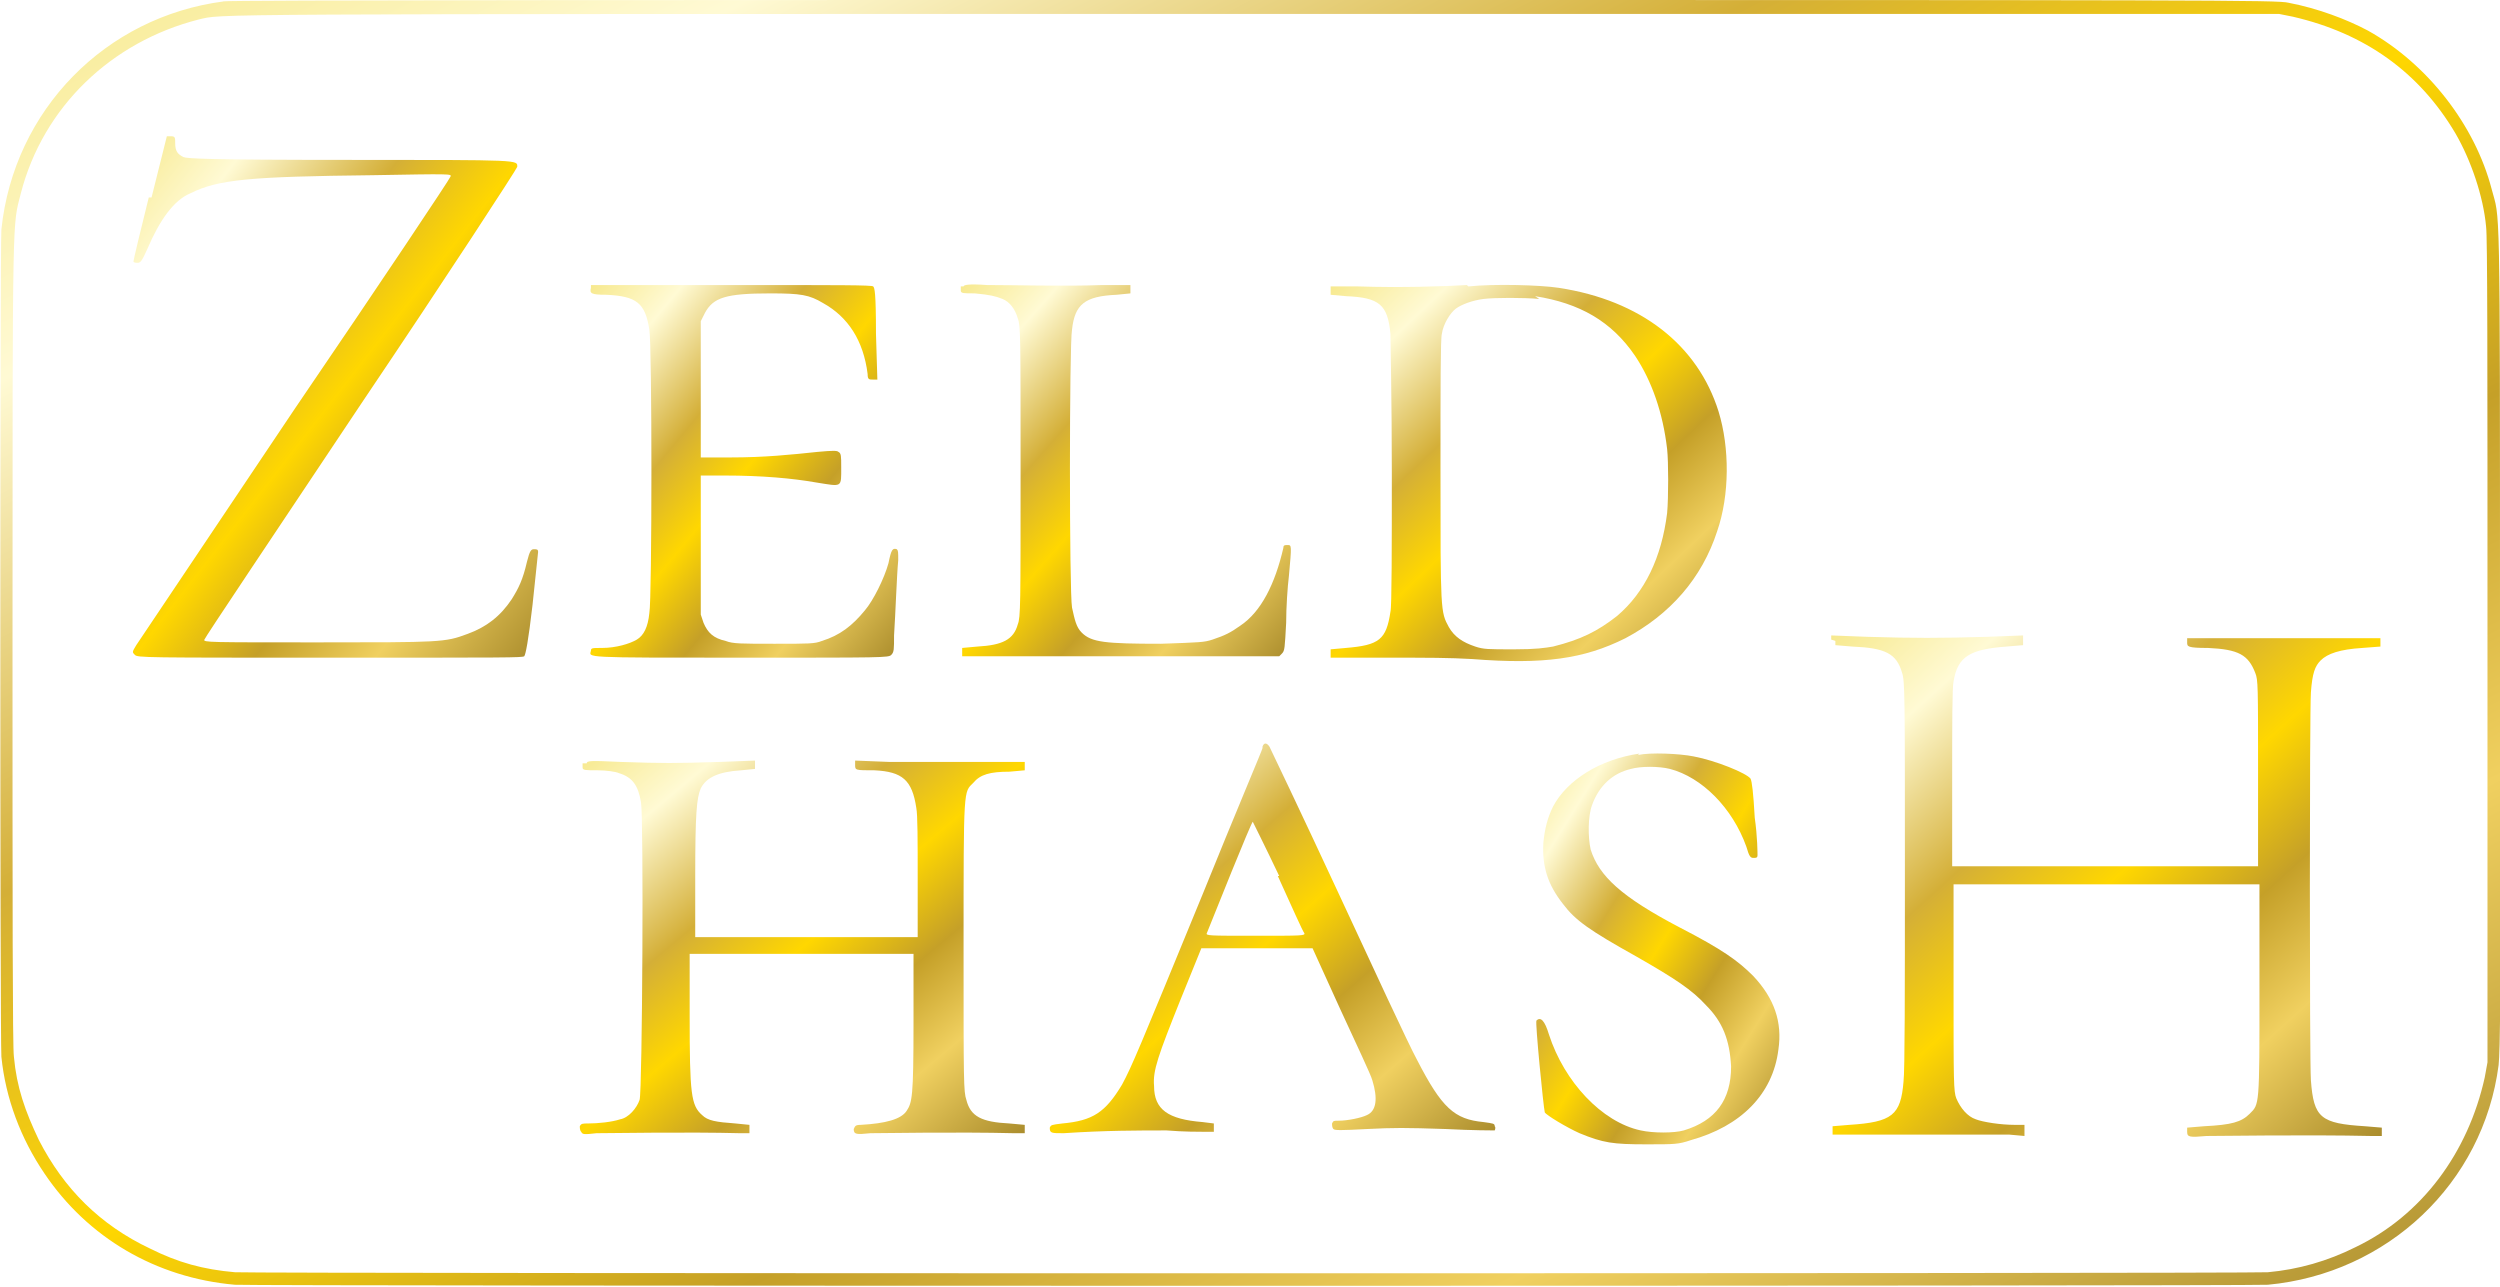
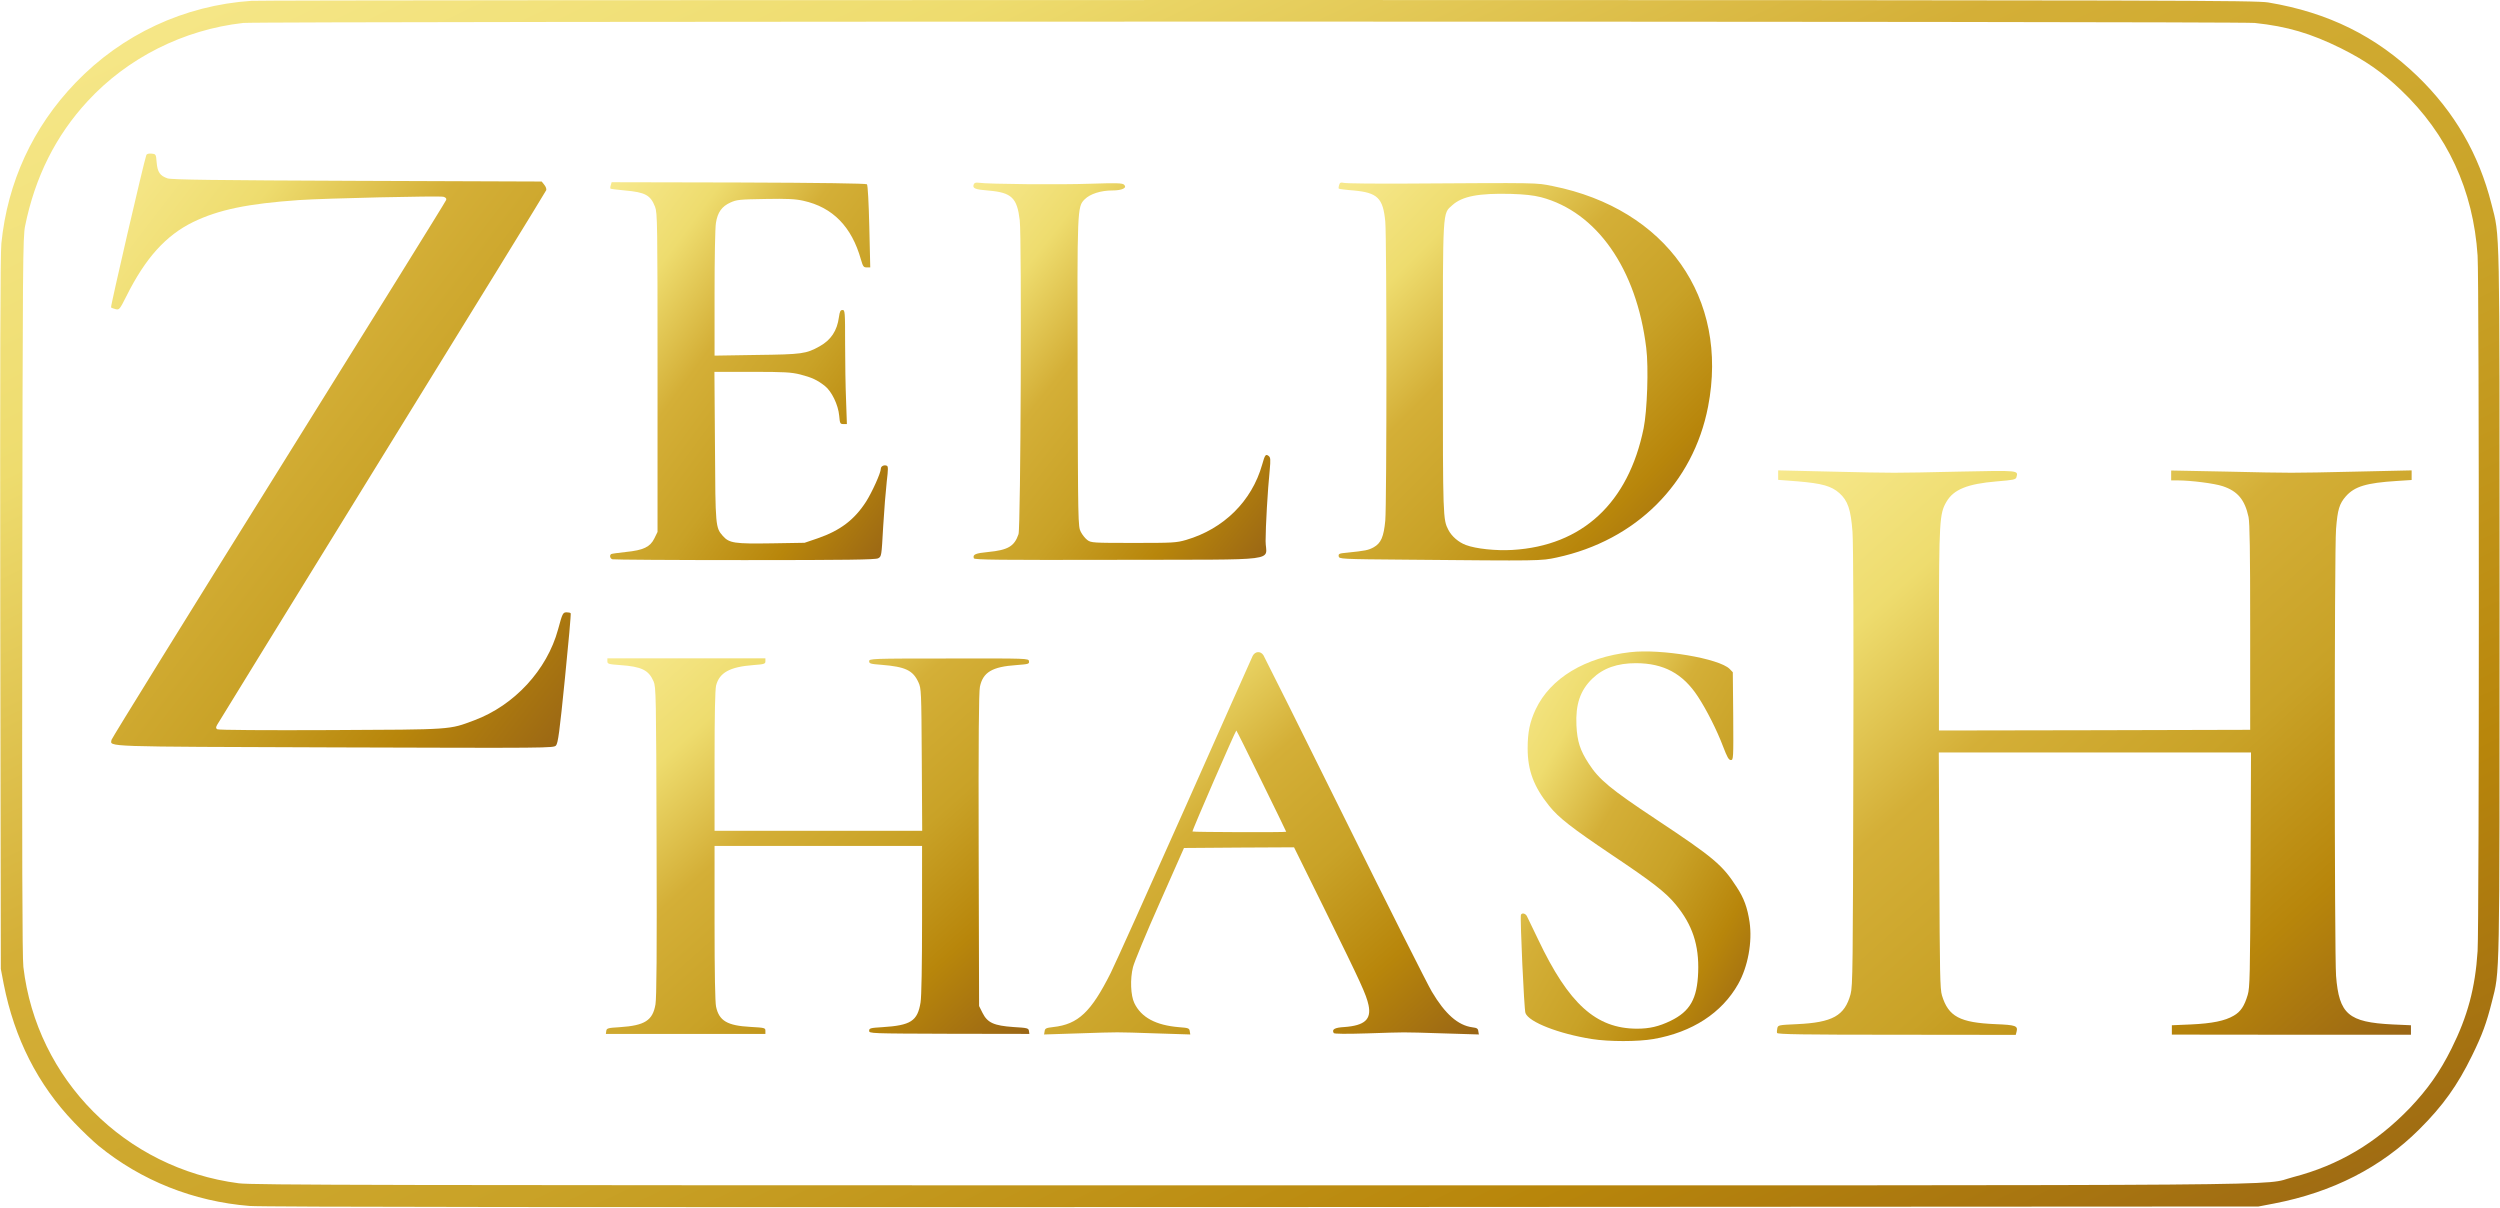
- <svg xmlns="http://www.w3.org/2000/svg" viewBox="0 0 1798 925">
+ <svg xmlns="http://www.w3.org/2000/svg" width="1819.30" height="878.60" viewBox="0 0 1819.30 878.60">
  <defs>
-     <linearGradient id="gold" x1="0%" y1="0%" x2="100%" y2="100%">
-       <stop offset="0%" stop-color="#F7E98E" />
-       <stop offset="15%" stop-color="#FFFAD4" />
-       <stop offset="35%" stop-color="#D4AF37" />
-       <stop offset="50%" stop-color="#FFD700" />
-       <stop offset="65%" stop-color="#C5A028" />
-       <stop offset="80%" stop-color="#F0D060" />
-       <stop offset="100%" stop-color="#AA8C2C" />
+     <linearGradient id="goldGradient" x1="0%" y1="0%" x2="100%" y2="100%">
+       <stop offset="0%" style="stop-color:#F7E98E" />
+       <stop offset="20%" style="stop-color:#EEDC6E" />
+       <stop offset="40%" style="stop-color:#D4AF37" />
+       <stop offset="60%" style="stop-color:#C9A227" />
+       <stop offset="80%" style="stop-color:#B8860B" />
+       <stop offset="100%" style="stop-color:#996515" />
    </linearGradient>
  </defs>
-   <g fill="url(#gold)">
-     <path d="M161 1c-85 11 -151 78 -160 164 -1 13 -1 582 0 595 3 30 14 59 31 84 31 46 80 75 137 80 15 1 1446 1 1462 0 86 -8 155 -73 166 -158 1 -10 2 -44 1 -309 0 -324 0 -298 -6 -321 -12 -46 -46 -90 -89 -114 -15 -8 -36 -16 -57 -20 -8 -2 -47 -2 -744 -2 -404 0 -738 0 -742 1zm1488 11c52 12 91 40 117 84 11 19 20 45 22 67 1 7 1 92 1 305l0 296 -2 11c-12 54 -45 99 -93 122 -20 10 -41 16 -63 18 -15 1 -1447 1 -1462 0 -23 -2 -41 -7 -61 -17 -36 -17 -62 -43 -80 -78 -10 -21 -16 -38 -18 -60 -1 -6 -1 -111 -1 -298 0 -317 0 -299 6 -323 16 -62 65 -109 128 -125 18 -4 -17 -4 760 -4l736 0 10 2z" />
-     <path d="M107 142c-6 24 -11 45 -11 46 0 1 2 1 3 1 2 0 3 -1 7 -10 9 -21 19 -35 31 -40 20 -10 43 -12 131 -13 56 -1 57 -1 56 1 0 1 -50 76 -112 167 -61 91 -112 167 -114 170 -3 5 -3 5 -1 7 2 2 7 2 140 2 129 0 138 0 140 -1 1 -1 3 -11 6 -37 2 -20 4 -37 4 -38 0 -2 -1 -2 -3 -2 -2 0 -3 1 -5 9 -3 13 -6 19 -11 27 -8 12 -18 20 -32 25 -16 6 -19 6 -108 6 -78 0 -82 0 -81 -2 0 -1 51 -77 113 -170 62 -92 112 -169 112 -170 0 -5 4 -5 -120 -5 -106 0 -117 -1 -120 -2 -4 -2 -6 -4 -6 -10 0 -4 0 -5 -3 -5l-3 0 -11 44z" />
-     <path d="M1055 205c-16 1 -48 2 -78 1l-20 0 0 3 0 3 11 1c24 1 30 6 32 27 0 4 1 49 1 100 0 52 0 97 -1 100 -3 20 -8 24 -32 26l-11 1 0 3 0 3 40 0c31 0 45 0 62 1 51 4 80 0 110 -15 32 -17 55 -43 66 -77 9 -26 9 -60 1 -86 -15 -48 -56 -80 -115 -89 -13 -2 -46 -3 -65 -1zm49 8c32 5 55 18 72 43 12 18 20 41 23 67 1 9 1 35 0 46 -4 32 -16 57 -36 74 -14 11 -26 17 -46 22 -6 1 -12 2 -28 2 -19 0 -22 0 -28 -2 -9 -3 -15 -7 -19 -14 -6 -11 -6 -11 -6 -113 0 -59 0 -95 1 -98 1 -7 6 -15 10 -18 4 -3 12 -6 20 -7 8 -1 29 -1 40 0z" />
-     <path d="M425 207c-1 4 0 5 11 5 22 1 28 6 31 25 2 11 2 194 0 204 -1 10 -4 16 -9 19 -5 3 -15 6 -25 6 -7 0 -8 0 -8 2 -1 5 -8 5 107 5 104 0 107 0 109 -2 2 -2 2 -4 2 -14 1 -15 2 -44 3 -54 0 -6 0 -7 -1 -8 -3 -1 -4 0 -6 10 -3 11 -11 27 -17 34 -9 11 -18 18 -31 22 -5 2 -9 2 -34 2 -24 0 -30 0 -35 -2 -9 -2 -13 -6 -16 -13l-2 -6 0 -50 0 -50 17 0c27 0 49 2 66 5 19 3 18 4 18 -11 0 -8 0 -10 -2 -11 -1 -1 -4 -1 -15 0 -19 2 -38 4 -63 4l-21 0 0 -49 0 -49 3 -6c6 -11 15 -14 47 -14 22 0 28 1 38 7 18 10 29 27 32 51 0 4 1 4 4 4l3 0 -1 -33c0 -30 -1 -33 -2 -34 -1 -1 -23 -1 -102 -1l-101 0 0 2z" />
-     <path d="M691 206c0 1 0 2 0 3 0 2 2 2 10 2 11 1 15 2 20 4 5 2 9 7 11 14 2 5 2 13 2 110 0 96 0 105 -2 110 -3 11 -11 15 -29 16l-11 1 0 3 0 3 114 0 114 0 2 -2c2 -2 2 -4 3 -22 0 -11 1 -26 2 -34 2 -22 2 -22 -1 -22 -2 0 -3 0 -3 2 -6 26 -16 46 -31 56 -7 5 -11 7 -20 10 -6 2 -9 2 -37 3 -40 0 -50 -1 -57 -8 -4 -4 -5 -9 -7 -18 -2 -11 -2 -190 0 -200 2 -18 9 -24 32 -25l10 -1 0 -3 0 -3 -20 0c-28 1 -63 0 -83 0 -14 -1 -17 0 -17 1z" />
-     <path d="M1320 461l0 3 12 1c24 1 32 5 36 19 2 6 2 16 2 144 0 85 0 142 -1 150 -2 24 -8 29 -39 31l-12 1 0 3 0 3 8 0c48 0 110 0 119 0l11 1 0 -4 0 -4 -7 0c-10 0 -23 -2 -28 -4 -6 -2 -11 -8 -14 -15 -2 -5 -2 -12 -2 -80l0 -74 110 0 110 0 0 76c0 84 0 82 -7 89 -6 6 -13 8 -33 9l-12 1 0 3c0 4 2 4 14 3 7 0 74 -1 118 0l8 0 0 -3 0 -3 -12 -1c-32 -2 -37 -6 -39 -33 -1 -14 -1 -265 0 -279 1 -14 3 -19 7 -23 5 -5 14 -8 30 -9l13 -1 0 -3 0 -3 -13 0c-16 0 -97 0 -114 0l-12 0 0 3c0 3 0 4 15 4 22 1 29 5 34 18 2 5 2 9 2 72l0 67 -110 0 -110 0 0 -63c0 -38 0 -66 1 -70 3 -18 12 -23 38 -25l12 -1 0 -3 0 -4 -26 1c-33 1 -53 1 -86 0l-26 -1 0 3z" />
-     <path d="M908 538c0 1 -20 48 -43 105 -46 112 -51 124 -58 137 -12 20 -21 26 -43 28 -8 1 -8 1 -9 3 0 4 1 4 10 4 30 -2 54 -2 74 -2 12 1 24 1 28 1l6 0 0 -3 0 -3 -8 -1c-25 -2 -35 -9 -35 -26 -1 -11 3 -22 19 -62l15 -37 40 0 40 0 20 44c11 24 22 47 23 51 4 13 3 22 -4 25 -4 2 -14 4 -20 4 -4 0 -4 0 -5 2 0 1 0 3 1 4 1 1 5 1 24 0 20 -1 27 -1 57 0 19 1 34 1 35 1 0 0 1 -2 0 -3 0 -2 -1 -2 -8 -3 -21 -2 -30 -10 -48 -45 -6 -11 -31 -65 -57 -121 -26 -56 -48 -102 -49 -104 -2 -3 -4 -3 -5 0zm11 92c10 22 18 40 19 41 1 2 -1 2 -35 2 -34 0 -36 0 -35 -2 4 -10 32 -80 33 -80 0 0 9 18 19 39z" />
-     <path d="M1179 542c-28 4 -52 19 -62 38 -4 8 -6 16 -7 26 -1 17 3 30 14 44 9 12 19 19 53 38 28 16 40 24 50 35 12 12 17 25 18 44 0 24 -11 39 -34 46 -7 2 -22 2 -31 0 -28 -6 -55 -35 -66 -69 -3 -10 -6 -13 -9 -10 -1 1 5 62 6 66 1 2 16 11 25 15 17 7 24 8 48 8 21 0 23 0 32 -3 36 -10 59 -33 63 -65 3 -20 -3 -37 -18 -53 -11 -11 -22 -19 -53 -35 -42 -22 -58 -37 -64 -56 -2 -9 -2 -24 1 -32 5 -14 15 -23 28 -26 7 -2 20 -2 28 0 23 6 45 28 55 56 2 7 3 8 5 8 2 0 3 0 3 -2 0 -1 0 -13 -2 -27 -1 -18 -2 -26 -3 -28 -3 -4 -25 -13 -41 -16 -10 -2 -31 -3 -40 -1z" />
-     <path d="M419 549c0 1 0 2 0 3 0 2 2 2 11 2 6 0 13 1 15 2 10 3 14 9 16 21 2 10 1 208 -1 214 -2 6 -8 13 -14 14 -6 2 -16 3 -23 3 -4 0 -5 0 -6 2 0 1 0 3 1 4 1 2 2 2 11 1 8 0 67 -1 103 0l7 0 0 -3 0 -3 -10 -1c-14 -1 -20 -2 -24 -6 -8 -7 -9 -15 -9 -72l0 -44 81 0 80 0 0 50c0 53 -1 57 -5 63 -4 6 -15 9 -33 10 -4 0 -4 1 -5 3 0 4 2 4 12 3 6 0 64 -1 103 0l8 0 0 -3 0 -3 -11 -1c-20 -1 -28 -5 -31 -17 -2 -6 -2 -12 -2 -110 0 -116 0 -111 7 -118 5 -6 12 -8 26 -8l11 -1 0 -3 0 -3 -14 0c-8 0 -24 0 -36 0 -12 0 -33 0 -47 0l-25 -1 0 3c0 4 0 4 14 4 20 1 27 7 30 27 1 5 1 24 1 51l0 42 -80 0 -80 0 0 -43c0 -46 1 -57 4 -64 4 -8 13 -12 29 -13l10 -1 0 -3 0 -3 -26 1c-32 1 -40 1 -70 0 -22 -1 -25 -1 -25 1z" />
-   </g>
+   <path d="M183.00 0.60 C134.10 3.90 88.80 25.00 54.90 60.30 C23.90 92.60 5.50 132.50 1.00 177.10 C0.20 184.90 0.00 262.80 0.20 446.60 L0.60 705.10 L2.70 716.10 C10.50 755.70 27.50 789.30 54.00 816.90 C59.70 822.90 67.70 830.50 71.70 833.80 C102.80 859.20 140.80 874.30 181.60 877.60 C190.40 878.40 422.90 878.60 919.00 878.40 L1643.50 878.00 L1655.00 875.80 C1697.40 867.60 1732.70 849.60 1760.50 821.90 C1777.80 804.70 1788.40 789.80 1799.00 768.10 C1806.40 753.00 1809.50 744.50 1813.40 729.00 C1819.20 705.90 1819.00 718.50 1819.00 439.10 C1819.00 158.30 1819.30 172.80 1813.10 148.50 C1803.90 112.10 1786.20 81.60 1759.40 55.60 C1729.10 26.30 1694.30 9.10 1650.70 1.80 C1641.20 0.30 1591.20 0.10 917.00 0.00 C519.10 0.00 188.80 0.20 183.00 0.60 M1640.80 16.70 C1664.50 19.20 1681.60 24.30 1703.50 35.10 C1721.10 43.90 1733.60 52.50 1747.20 65.50 C1781.00 97.60 1799.90 138.40 1803.00 186.10 C1804.20 204.50 1804.20 673.70 1803.00 692.10 C1801.30 718.90 1795.70 739.70 1784.00 763.10 C1775.50 780.20 1766.60 792.70 1753.70 806.30 C1729.10 831.80 1701.90 848.00 1668.80 856.60 C1643.80 863.10 1706.80 862.60 909.50 862.60 C271.20 862.60 183.70 862.40 173.70 861.10 C91.00 850.30 26.60 785.50 17.00 703.60 C16.20 696.80 16.00 620.80 16.20 433.60 C16.50 188.90 16.60 172.60 18.30 164.30 C25.50 128.90 40.50 98.80 63.70 73.70 C92.80 42.10 133.50 21.60 177.00 16.70 C188.50 15.40 1628.90 15.40 1640.80 16.70" fill="url(#goldGradient)" />
+   <path d="M106.50 112.80 C104.60 118.10 80.30 223.20 80.80 223.70 C81.20 224.10 82.70 224.60 84.20 225.00 C86.80 225.60 87.10 225.20 92.00 215.50 C105.80 187.80 120.70 171.30 140.50 161.60 C159.10 152.60 180.20 148.20 217.50 145.60 C236.50 144.30 319.40 142.40 322.70 143.20 C324.40 143.70 325.00 144.40 324.70 145.50 C324.50 146.40 269.70 234.60 203.00 341.60 C136.20 448.60 81.50 537.10 81.20 538.30 C80.20 543.60 72.50 543.30 244.20 543.90 C400.40 544.40 402.90 544.40 404.60 542.50 C406.10 540.90 407.20 532.60 411.10 493.80 C413.70 468.10 415.60 446.80 415.30 446.30 C415.10 445.90 413.80 445.60 412.40 445.60 C409.60 445.60 409.30 446.30 406.10 458.10 C398.10 487.50 374.30 513.30 345.10 524.20 C326.60 531.10 330.10 530.90 240.50 531.30 C193.90 531.50 158.90 531.30 158.10 530.70 C157.00 530.00 157.00 529.40 158.00 527.50 C158.70 526.20 212.80 438.40 278.10 332.50 C343.50 226.60 397.20 139.30 397.50 138.40 C397.80 137.60 397.20 135.80 396.10 134.50 L394.20 132.10 L259.80 131.60 C157.20 131.20 124.70 130.80 121.90 129.80 C116.40 127.90 114.60 125.30 114.00 118.20 C113.50 112.20 113.50 112.10 110.20 111.80 C108.20 111.60 106.80 112.00 106.50 112.80" fill="url(#goldGradient)" />
+   <path d="M444.50 134.70 C444.10 135.80 444.00 137.00 444.30 137.30 C444.60 137.50 449.30 138.10 454.70 138.60 C469.60 139.90 473.40 142.00 476.70 150.50 C478.40 154.80 478.50 162.40 478.50 271.10 L478.50 387.10 L476.20 391.80 C473.10 398.10 468.20 400.40 455.40 401.70 C450.00 402.30 445.30 402.90 444.80 403.20 C443.40 404.10 443.90 406.40 445.60 407.00 C446.50 407.30 489.80 407.60 541.80 407.60 C616.10 407.60 637.00 407.30 639.00 406.30 C641.50 405.00 641.50 404.90 642.70 383.30 C643.40 371.30 644.60 356.60 645.30 350.50 C646.40 341.30 646.40 339.30 645.30 338.90 C643.30 338.10 641.00 339.30 641.00 341.10 C641.00 344.10 634.70 358.00 630.30 365.00 C621.80 378.20 611.50 386.10 594.90 391.80 L585.50 395.00 L561.60 395.40 C534.50 395.80 530.70 395.30 526.00 390.00 C520.70 383.90 520.60 383.30 520.30 324.80 L519.90 270.60 L547.30 270.60 C571.10 270.60 575.70 270.90 582.30 272.50 C590.90 274.70 594.80 276.60 600.20 280.80 C605.20 284.70 610.00 294.60 610.70 302.50 C611.20 308.20 611.40 308.60 613.80 308.60 L616.30 308.60 L615.70 291.30 C615.30 281.90 615.00 263.20 615.00 249.80 C615.00 226.70 614.90 225.60 613.10 225.60 C611.60 225.60 611.10 226.60 610.50 230.80 C609.20 240.70 604.70 247.40 596.50 252.00 C586.60 257.50 583.80 257.90 550.80 258.30 L520.00 258.80 L520.00 213.40 C520.00 188.50 520.40 165.40 521.00 162.20 C522.20 154.50 525.30 150.20 531.50 147.40 C536.10 145.30 538.20 145.10 556.90 144.80 C573.00 144.50 578.80 144.80 584.60 146.10 C606.00 150.80 619.80 165.00 626.50 188.80 C628.00 193.90 628.40 194.60 630.70 194.60 L633.30 194.60 L632.60 164.80 C632.20 147.60 631.50 134.70 630.90 134.10 C630.20 133.50 597.40 133.00 537.50 132.80 L445.10 132.60 L444.50 134.70" fill="url(#goldGradient)" />
+   <path d="M708.60 134.20 C707.50 137.10 709.50 137.90 719.50 138.70 C736.20 140.10 740.20 144.00 742.10 160.40 C743.60 174.00 742.80 384.00 741.20 388.70 C738.20 397.60 733.50 400.30 719.10 401.70 C709.80 402.60 707.70 403.50 708.70 406.30 C709.10 407.40 726.60 407.60 813.70 407.40 C935.10 407.10 921.00 408.90 921.00 393.70 C921.00 383.30 922.50 356.60 924.00 342.10 C924.70 334.30 924.60 332.90 923.20 331.80 C921.10 330.20 920.50 330.90 918.50 338.10 C911.00 364.70 890.50 384.90 863.20 392.90 C856.00 395.00 853.60 395.10 824.80 395.10 C795.40 395.10 794.00 395.00 791.30 393.00 C789.80 391.90 787.60 389.20 786.50 387.00 C784.50 383.20 784.50 380.80 784.20 272.60 C783.90 150.80 783.90 150.50 789.40 145.00 C793.30 141.10 801.10 138.60 809.50 138.60 C816.60 138.60 820.50 136.70 818.00 134.40 C816.80 133.20 812.40 133.10 793.50 133.70 C771.40 134.50 718.80 134.00 712.40 133.00 C710.00 132.70 709.10 133.00 708.60 134.20" fill="url(#goldGradient)" />
+   <path d="M974.50 134.60 C974.10 135.80 974.00 137.00 974.30 137.30 C974.60 137.50 979.40 138.20 985.00 138.60 C1002.50 140.20 1006.50 144.10 1008.10 161.30 C1009.20 174.00 1009.20 366.10 1008.10 378.80 C1007.00 390.60 1005.00 395.30 999.60 398.30 C995.70 400.40 993.70 400.80 980.20 402.20 C974.60 402.70 973.90 403.00 974.20 404.80 C974.50 406.80 975.20 406.90 1024.50 407.30 C1121.50 408.20 1121.30 408.20 1132.90 405.70 C1190.60 393.30 1232.20 351.80 1243.00 295.90 C1258.30 216.80 1212.60 152.00 1129.90 135.40 C1117.40 132.90 1121.40 133.00 1021.80 133.60 C999.40 133.70 979.80 133.50 978.10 133.10 C975.70 132.60 975.10 132.80 974.50 134.60 M1121.40 143.50 C1162.00 154.20 1191.00 195.60 1198.00 253.20 C1199.80 267.30 1198.70 299.00 1196.10 311.70 C1185.00 366.10 1151.40 397.20 1100.60 400.20 C1088.70 400.90 1074.10 399.40 1066.70 396.60 C1061.40 394.60 1056.40 390.30 1054.00 385.60 C1050.10 378.10 1050.00 376.70 1050.00 268.00 C1050.00 150.40 1049.70 155.80 1056.90 149.30 C1064.10 142.80 1076.10 140.50 1099.50 141.10 C1109.50 141.40 1115.80 142.10 1121.40 143.50" fill="url(#goldGradient)" />
+   <path d="M1294.00 345.70 L1294.00 349.20 L1308.30 350.30 C1326.00 351.80 1332.70 353.70 1338.50 358.80 C1344.70 364.30 1346.90 370.80 1348.10 387.10 C1348.70 394.90 1349.00 463.30 1348.70 558.60 C1348.40 704.40 1348.30 717.60 1346.70 723.50 C1342.40 739.20 1333.60 744.10 1307.70 745.30 C1294.40 745.90 1293.90 746.00 1293.40 748.20 C1293.10 749.50 1293.00 751.10 1293.20 751.70 C1293.50 752.70 1312.70 753.00 1380.30 753.00 L1466.90 753.10 L1467.50 750.80 C1468.60 746.50 1466.90 745.90 1452.30 745.30 C1426.20 744.20 1417.90 739.80 1413.20 724.40 C1411.80 719.70 1411.60 708.70 1411.30 633.30 L1410.90 547.60 L1524.50 547.60 L1638.10 547.60 L1637.80 632.80 C1637.40 710.40 1637.30 718.60 1635.70 724.00 C1633.30 732.10 1630.60 736.20 1625.60 739.10 C1619.20 742.90 1609.80 744.80 1594.50 745.50 L1580.50 746.10 L1580.50 749.50 L1580.50 752.90 L1667.50 753.00 L1754.50 753.00 L1754.50 749.50 L1754.50 746.10 L1741.00 745.50 C1709.00 743.90 1702.20 738.10 1700.00 710.20 C1698.80 694.40 1698.70 399.70 1700.00 384.90 C1701.10 370.80 1702.40 366.60 1707.10 361.20 C1713.50 354.00 1722.00 351.40 1744.30 350.00 L1755.00 349.30 L1755.00 345.80 L1755.00 342.30 L1714.80 343.20 C1665.00 344.30 1669.80 344.30 1620.80 343.20 L1580.00 342.40 L1580.00 346.00 L1580.00 349.60 L1584.80 349.60 C1594.30 349.60 1611.60 351.80 1617.50 353.80 C1628.40 357.40 1633.60 363.70 1636.30 376.20 C1637.20 380.60 1637.50 401.20 1637.50 456.60 L1637.50 531.10 L1524.30 531.40 L1411.00 531.60 L1411.00 458.40 C1411.10 378.70 1411.40 373.80 1416.50 365.10 C1421.70 356.20 1431.70 352.10 1453.20 350.30 C1465.30 349.30 1466.90 349.00 1467.40 347.30 C1468.70 342.20 1469.90 342.30 1425.60 343.20 C1375.90 344.30 1380.40 344.30 1332.80 343.20 L1294.00 342.30 L1294.00 345.70" fill="url(#goldGradient)" />
+   <path d="M1186.40 474.60 C1153.50 478.30 1128.30 493.50 1117.60 516.10 C1113.30 525.20 1111.70 532.80 1111.70 544.60 C1111.70 560.70 1116.20 572.60 1127.40 586.50 C1134.30 595.10 1143.70 602.40 1172.80 622.00 C1202.50 641.90 1212.10 649.30 1219.50 658.30 C1231.60 673.00 1236.50 687.70 1235.80 707.40 C1235.10 726.90 1229.90 736.00 1215.70 742.90 C1207.20 747.00 1200.40 748.60 1191.20 748.60 C1161.40 748.50 1141.60 730.60 1119.30 683.60 C1115.20 675.10 1111.50 667.40 1111.10 666.60 C1110.00 664.60 1107.40 664.10 1106.80 665.80 C1106.10 668.00 1109.10 734.70 1110.10 737.20 C1112.50 743.80 1134.40 752.30 1158.30 756.10 C1170.90 758.10 1191.90 758.10 1203.40 756.10 C1231.40 751.20 1253.00 737.20 1264.90 716.10 C1272.00 703.50 1275.30 685.60 1273.20 671.00 C1271.60 660.50 1269.20 653.70 1263.80 645.50 C1253.40 629.40 1247.30 624.20 1205.10 596.20 C1172.10 574.30 1163.60 567.30 1156.10 555.60 C1149.80 545.90 1147.80 539.60 1147.20 527.90 C1146.50 512.60 1149.90 502.50 1158.70 493.90 C1166.70 486.20 1176.90 482.60 1190.60 482.60 C1210.70 482.70 1224.60 490.10 1235.60 506.90 C1241.90 516.50 1249.40 531.30 1253.90 543.20 C1256.90 551.00 1258.00 553.10 1259.60 553.10 C1261.40 553.10 1261.50 552.20 1261.30 521.10 L1261.00 489.20 L1258.70 486.80 C1251.10 479.20 1208.80 472.00 1186.40 474.60" fill="url(#goldGradient)" />
+   <path d="M911.60 477.30 C910.90 478.90 888.50 528.90 862.10 588.50 C835.60 648.10 811.40 701.80 808.30 708.00 C794.00 736.50 784.60 745.40 766.50 747.40 C761.20 748.00 760.50 748.40 760.20 750.40 L759.80 752.80 L785.20 752.00 C815.90 751.00 810.30 751.00 840.80 752.00 L866.20 752.80 L865.80 750.40 C865.50 748.30 864.90 748.00 858.00 747.50 C841.10 746.10 830.50 740.40 825.50 730.00 C822.80 724.50 822.30 712.40 824.50 703.80 C825.40 700.10 834.10 679.10 843.90 657.10 L861.60 617.10 L901.60 616.80 L941.70 616.60 L965.00 663.80 C990.60 715.80 994.20 723.60 995.90 731.40 C998.10 741.80 993.20 746.30 978.30 747.40 C971.20 747.80 969.00 749.10 970.60 751.80 C971.00 752.40 979.50 752.50 995.40 752.00 C1024.30 751.10 1018.00 751.00 1049.80 752.00 L1076.20 752.80 L1075.80 750.50 C1075.60 748.50 1074.80 748.00 1071.50 747.60 C1061.00 746.20 1051.60 737.90 1041.90 721.50 C1038.80 716.30 1010.30 659.70 978.60 595.60 C946.90 531.50 920.20 478.10 919.40 476.80 C917.30 473.60 913.40 473.90 911.60 477.30 M918.00 568.30 C927.90 588.40 936.00 605.10 936.00 605.30 C936.00 605.80 868.40 605.60 867.80 605.10 C867.30 604.60 899.10 531.70 899.70 531.60 C899.90 531.60 908.10 548.10 918.00 568.30" fill="url(#goldGradient)" />
+   <path d="M442.00 481.20 C442.00 483.10 442.70 483.40 451.30 484.00 C466.90 485.10 472.00 487.60 475.60 495.80 C477.40 499.90 477.50 505.50 477.80 612.10 C478.10 694.40 477.80 725.90 477.00 730.90 C475.00 742.60 469.30 746.30 451.00 747.50 C442.30 748.00 441.50 748.30 441.20 750.20 L440.90 752.40 L498.90 752.40 L557.00 752.40 L557.00 750.20 C557.00 748.00 556.60 747.90 546.20 747.30 C529.30 746.40 523.30 742.90 521.10 732.60 C520.40 729.30 520.00 708.10 520.00 671.60 L520.00 615.60 L595.50 615.60 L671.00 615.60 L671.00 669.30 C671.00 701.90 670.60 725.60 669.90 729.50 C667.70 743.10 662.80 746.20 642.00 747.50 C633.40 748.00 632.50 748.30 632.50 750.10 C632.50 752.10 633.20 752.10 690.80 752.30 L749.10 752.40 L748.80 750.30 C748.50 748.20 747.70 748.00 737.60 747.40 C723.30 746.40 718.60 744.30 715.00 737.10 L712.50 732.10 L712.20 618.60 C712.00 538.50 712.30 503.60 713.10 499.80 C715.30 489.20 722.00 485.20 739.60 484.00 C748.50 483.30 749.10 483.20 748.80 481.20 C748.50 479.10 748.50 479.10 690.50 479.20 C633.90 479.20 632.50 479.30 632.50 481.20 C632.50 482.90 633.50 483.20 641.50 483.80 C658.90 485.20 664.40 487.80 668.40 496.60 C670.40 501.00 670.50 502.80 670.80 552.80 L671.10 604.60 L595.60 604.60 L520.00 604.60 L520.00 554.00 C520.00 519.30 520.40 502.10 521.10 498.90 C523.50 489.50 531.10 485.30 548.10 484.00 C556.30 483.40 557.00 483.10 557.00 481.20 L557.00 479.10 L499.50 479.10 L442.00 479.10 L442.00 481.20" fill="url(#goldGradient)" />
</svg>
